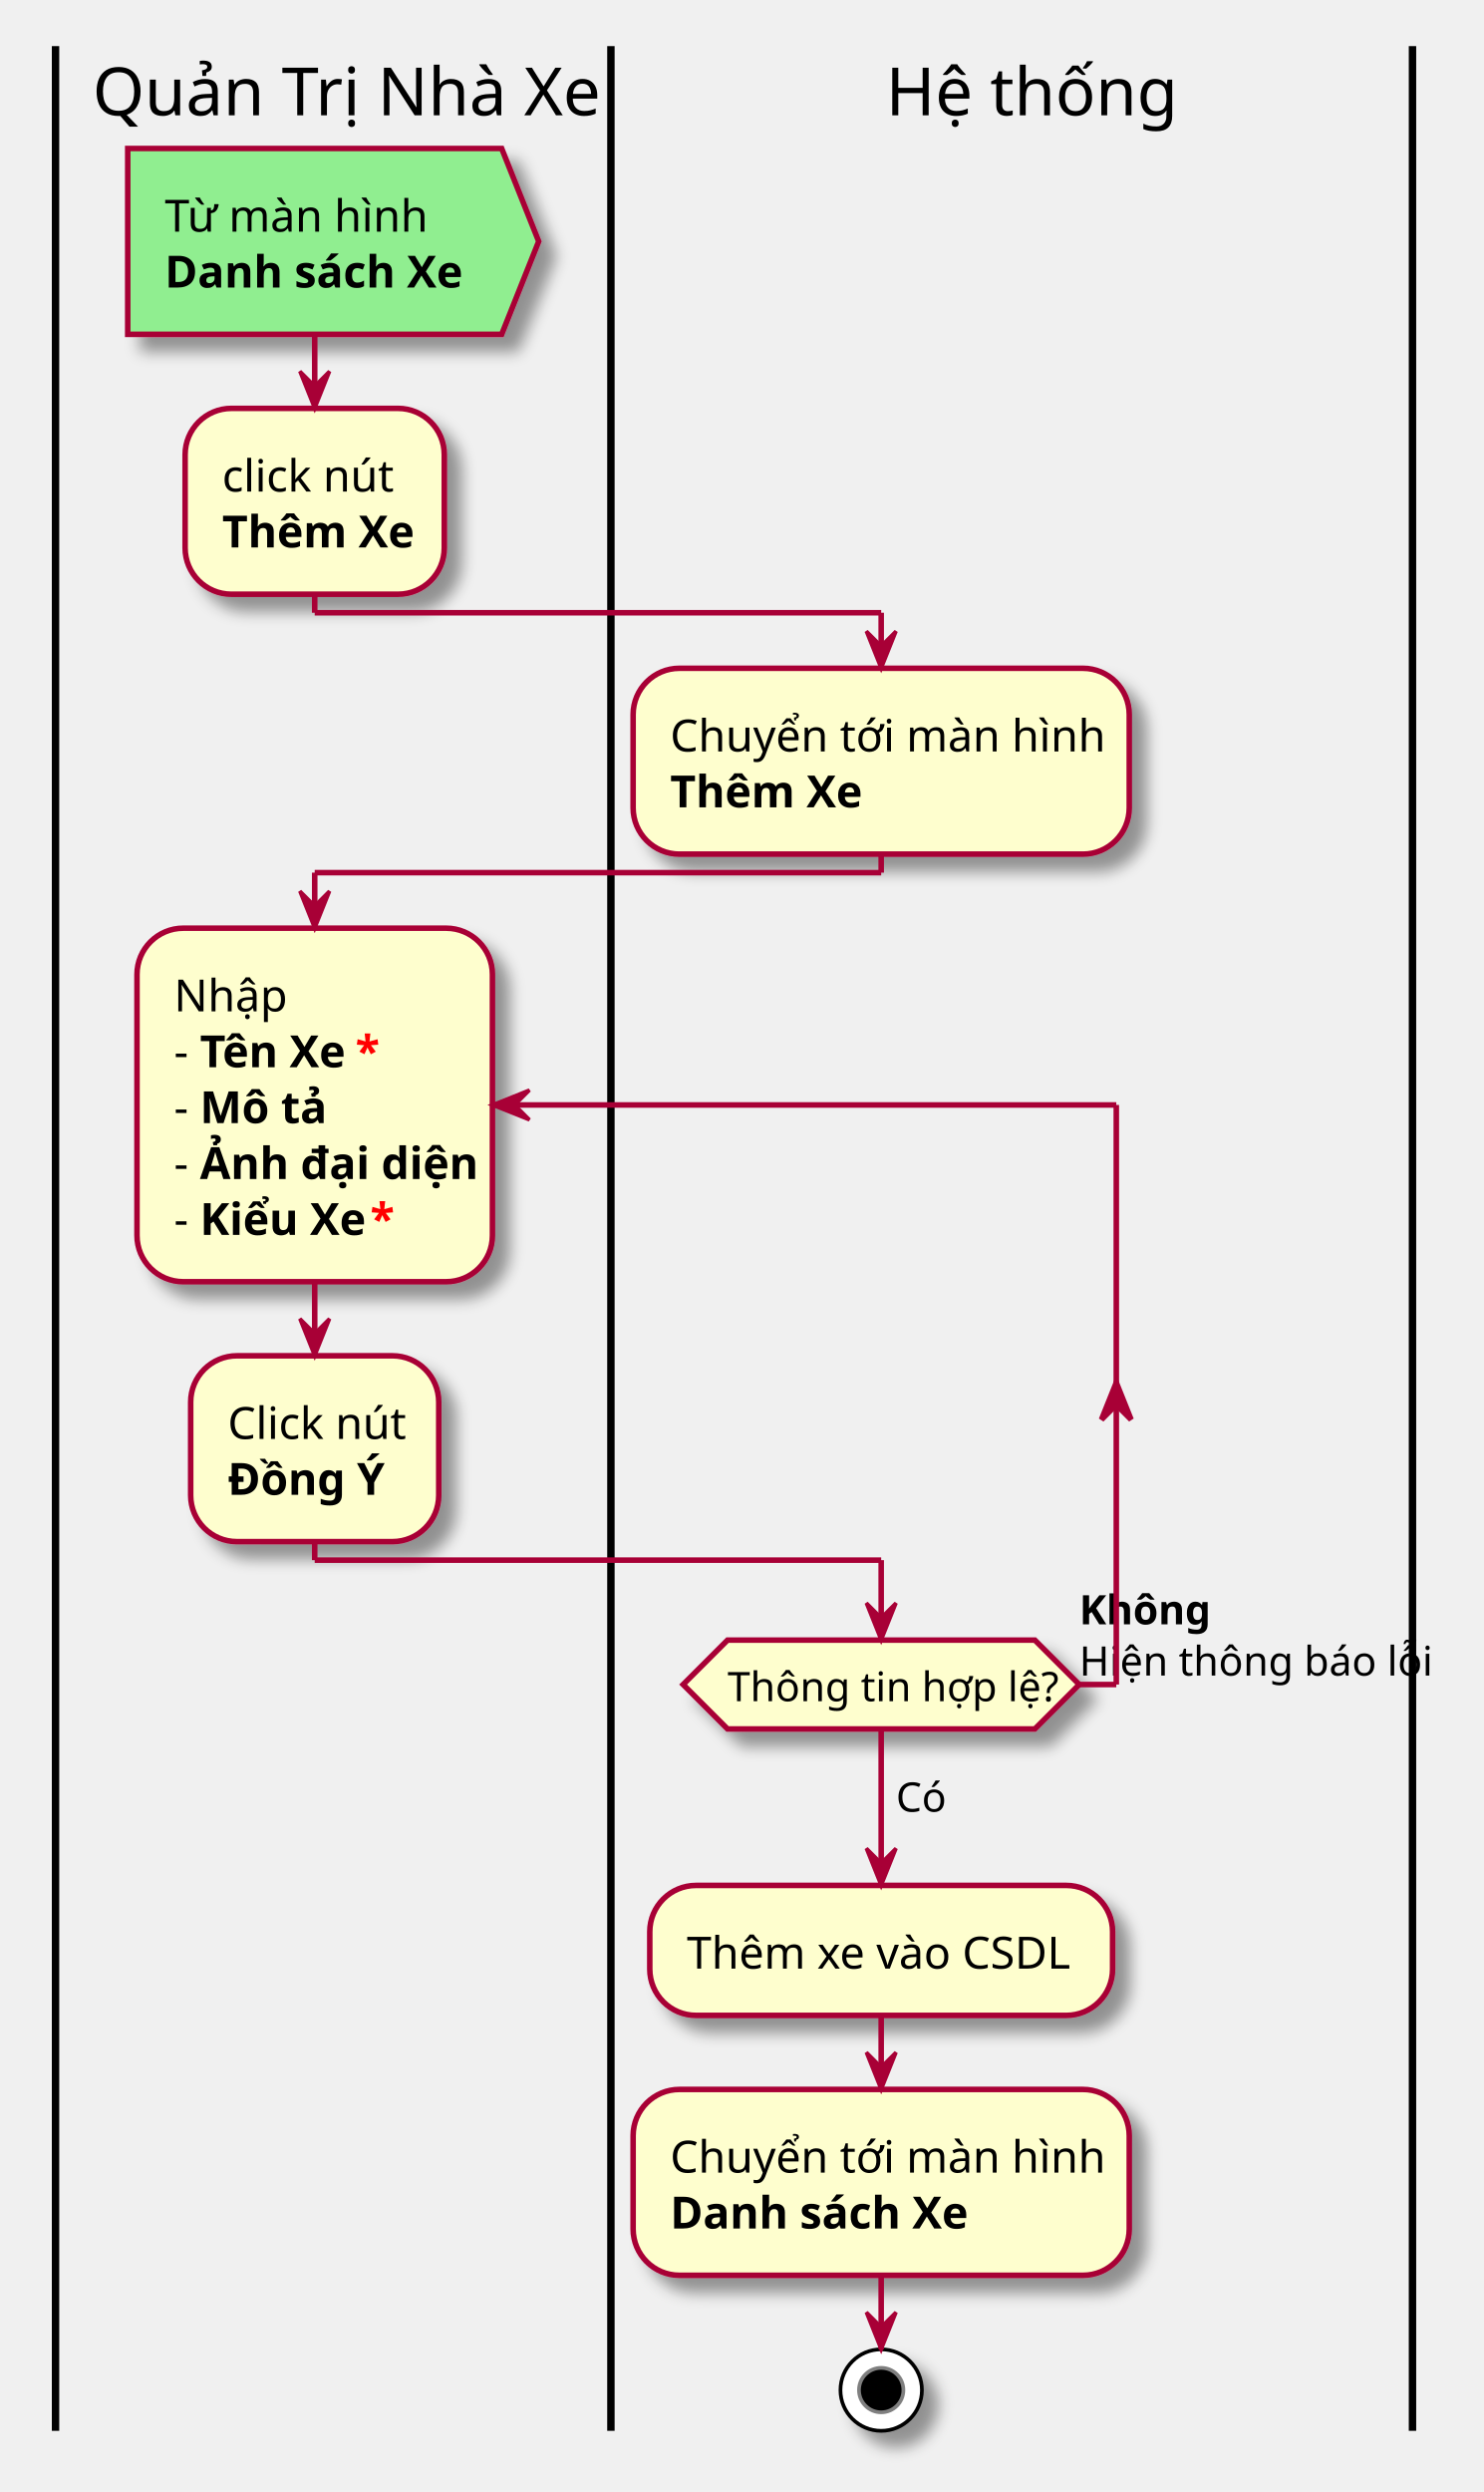
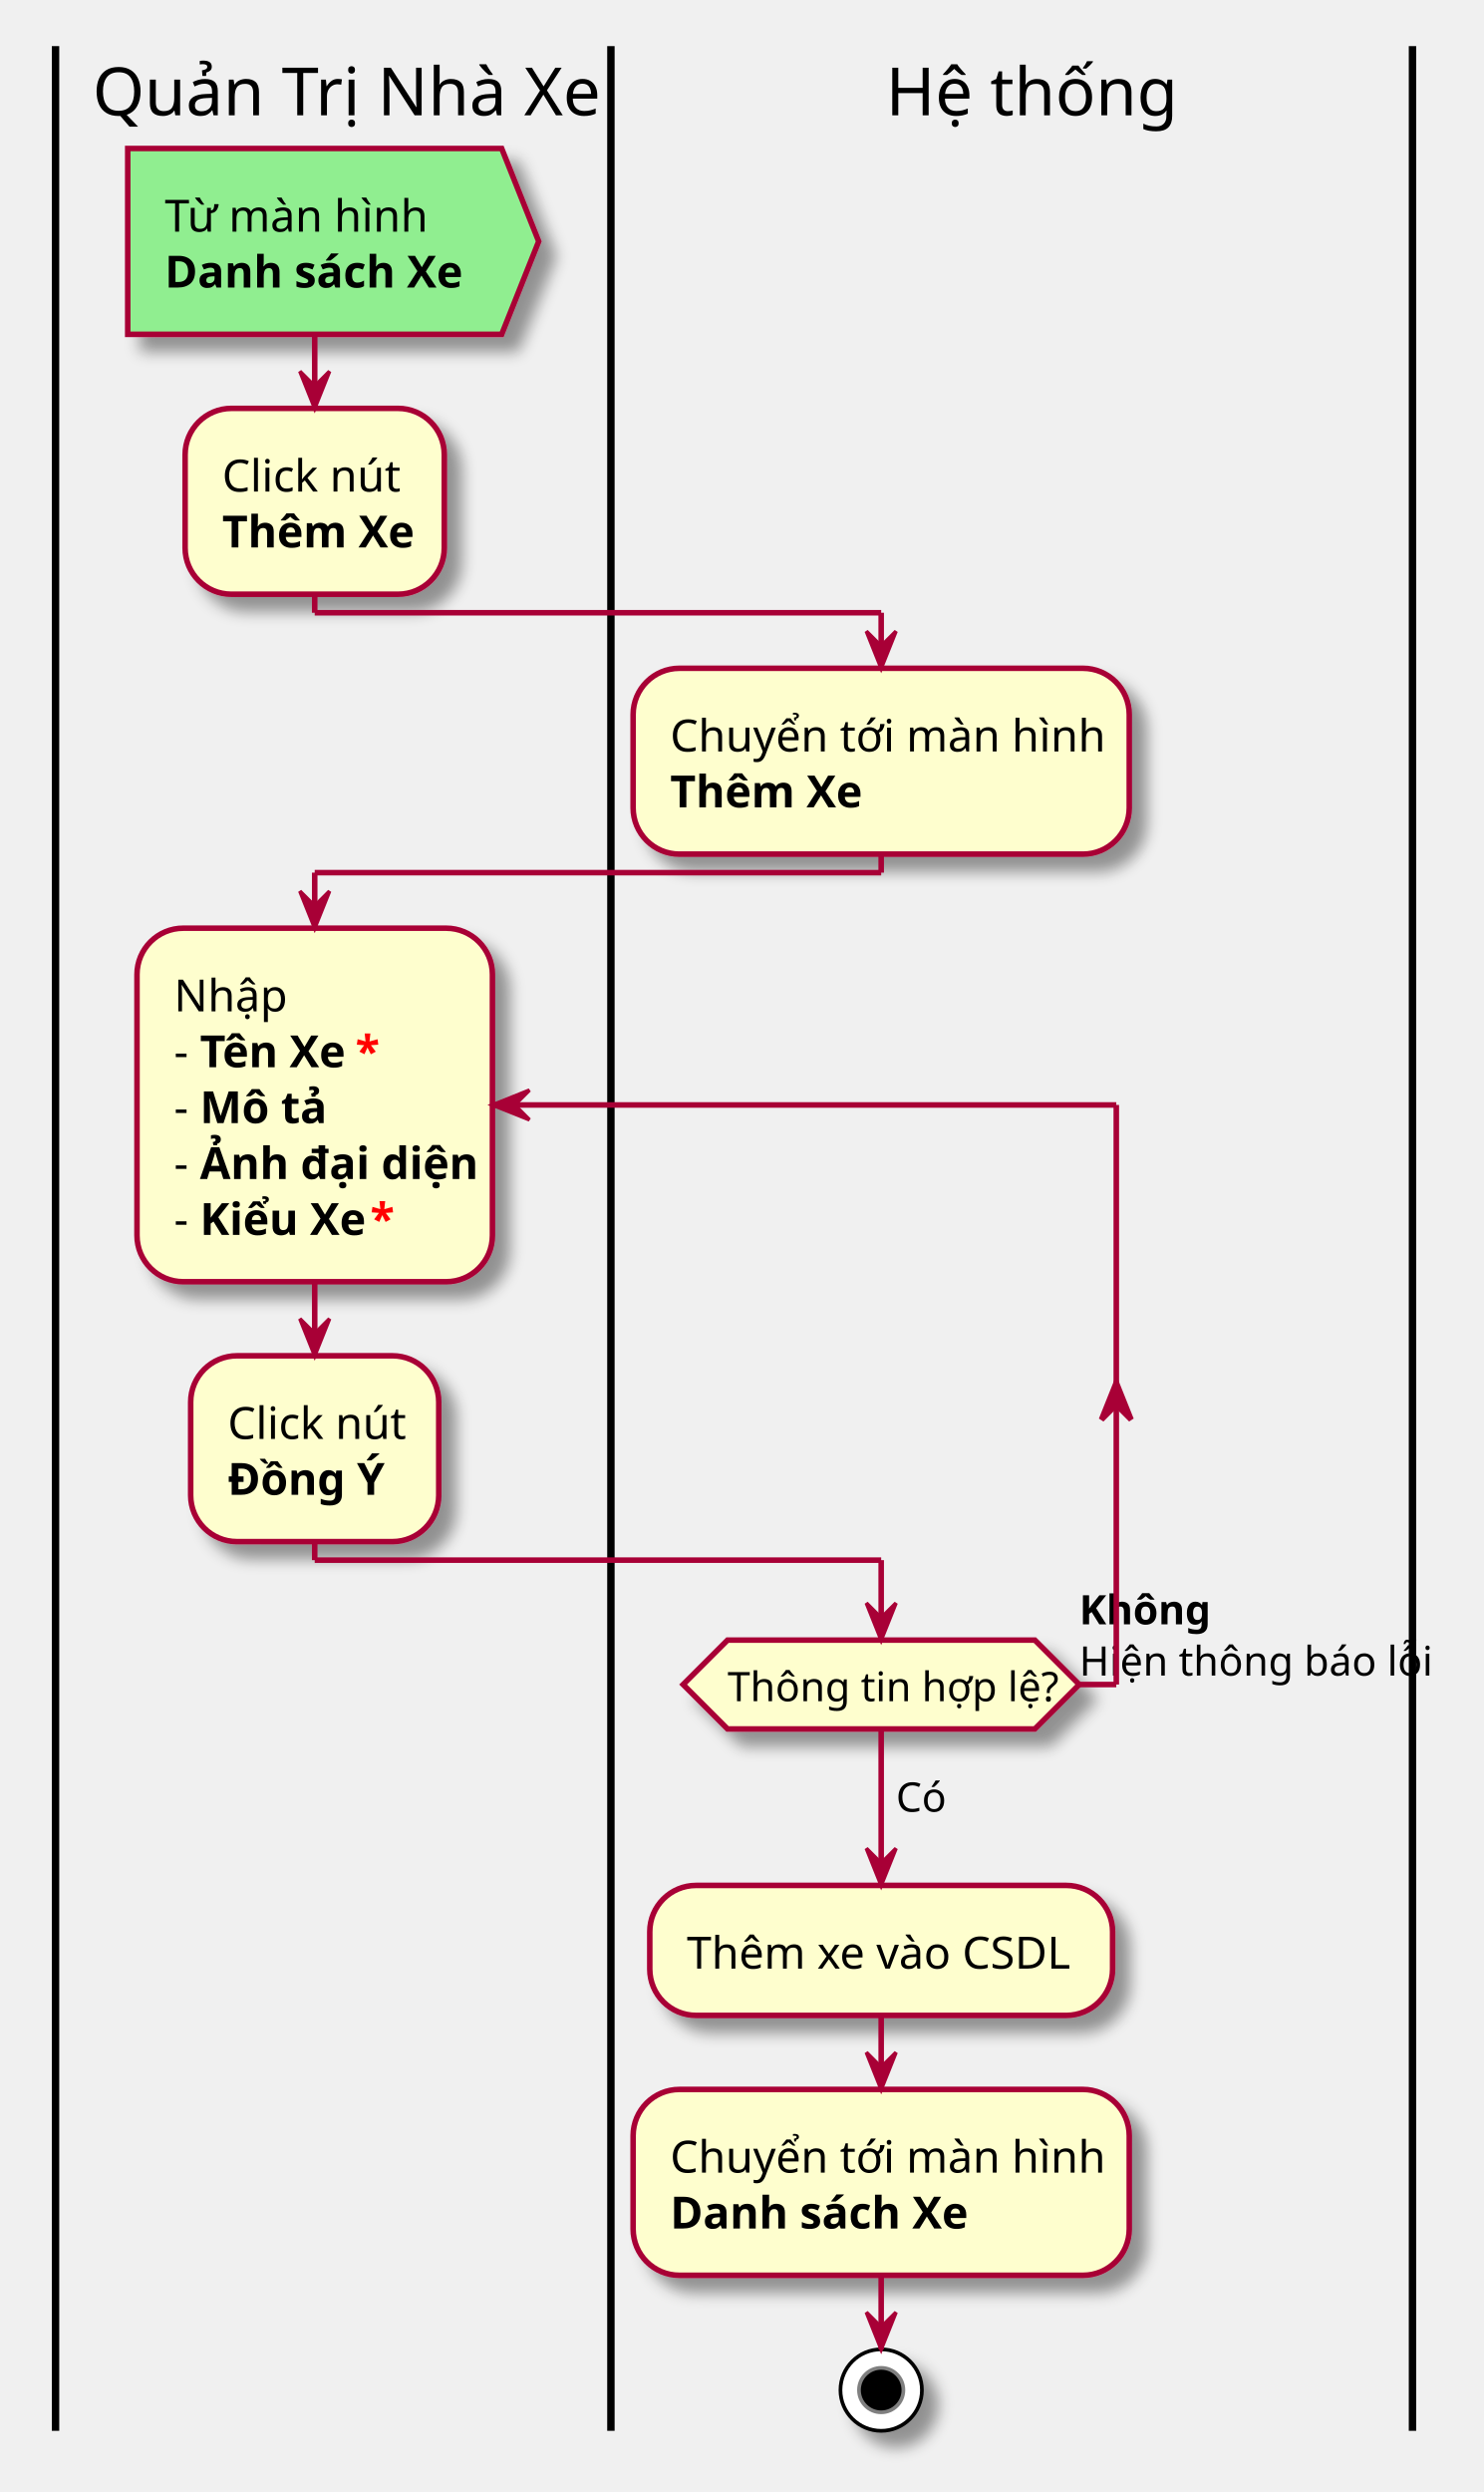
<svg xmlns="http://www.w3.org/2000/svg" contentScriptType="application/ecmascript" contentStyleType="text/css" height="1402.083px" preserveAspectRatio="none" style="width:835px;height:1402px;" version="1.1" viewBox="0 0 835 1402" width="835.417px" zoomAndPan="magnify">
  <defs>
-     <filter height="300%" id="f15v4gt61d3oqf" width="300%" x="-1" y="-1">
+     <filter height="300%" id="f12qqyxgea3f2v" width="300%" x="-1" y="-1">
      <feGaussianBlur result="blurOut" stdDeviation="4.167" />
      <feColorMatrix in="blurOut" result="blurOut2" type="matrix" values="0 0 0 0 0 0 0 0 0 0 0 0 0 0 0 0 0 0 .4 0" />
      <feOffset dx="8.333" dy="8.333" in="blurOut2" result="blurOut3" />
      <feBlend in="SourceGraphic" in2="blurOut3" mode="normal" />
    </filter>
  </defs>
  <g>
-     <polygon fill="#90EE90" filter="url(#f15v4gt61d3oqf)" points="71.875,83.533,282.292,83.533,303.125,135.811,282.292,188.09,71.875,188.09" style="stroke:#A80036;stroke-width:3.125;" />
+     <polygon fill="#90EE90" filter="url(#f12qqyxgea3f2v)" points="71.875,83.533,282.292,83.533,303.125,135.811,282.292,188.09,71.875,188.09" style="stroke:#A80036;stroke-width:3.125;" />
    <text fill="#000000" font-family="sans-serif" font-size="25" lengthAdjust="spacing" textLength="145.833" x="92.708" y="130.318">Từ màn hình</text>
    <text fill="#000000" font-family="sans-serif" font-size="25" font-weight="bold" lengthAdjust="spacing" textLength="162.5" x="92.708" y="161.763">Danh sách Xe</text>
    <text fill="#000000" font-family="sans-serif" font-size="25" lengthAdjust="spacing" textLength="0" x="261.458" y="161.763" />
-     <rect fill="#FEFECE" filter="url(#f15v4gt61d3oqf)" height="104.557" rx="26.042" ry="26.042" style="stroke:#A80036;stroke-width:3.125;" width="145.833" x="104.167" y="229.757" />
-     <text fill="#000000" font-family="sans-serif" font-size="25" lengthAdjust="spacing" textLength="91.667" x="125" y="276.542">click nút</text>
+     <rect fill="#FEFECE" filter="url(#f12qqyxgea3f2v)" height="104.557" rx="26.042" ry="26.042" style="stroke:#A80036;stroke-width:3.125;" width="145.833" x="104.167" y="229.757" />
+     <text fill="#000000" font-family="sans-serif" font-size="25" lengthAdjust="spacing" textLength="97.917" x="125" y="276.542">Click nút</text>
    <text fill="#000000" font-family="sans-serif" font-size="25" font-weight="bold" lengthAdjust="spacing" textLength="104.167" x="125" y="307.988">Thêm Xe</text>
-     <rect fill="#FEFECE" filter="url(#f15v4gt61d3oqf)" height="104.557" rx="26.042" ry="26.042" style="stroke:#A80036;stroke-width:3.125;" width="139.583" x="107.292" y="762.764" />
+     <rect fill="#FEFECE" filter="url(#f12qqyxgea3f2v)" height="104.557" rx="26.042" ry="26.042" style="stroke:#A80036;stroke-width:3.125;" width="139.583" x="107.292" y="762.764" />
    <text fill="#000000" font-family="sans-serif" font-size="25" lengthAdjust="spacing" textLength="97.917" x="128.125" y="809.55">Click nút</text>
    <text fill="#000000" font-family="sans-serif" font-size="25" font-weight="bold" lengthAdjust="spacing" textLength="83.333" x="128.125" y="840.995">Đồng Ý</text>
-     <rect fill="#FEFECE" filter="url(#f15v4gt61d3oqf)" height="198.893" rx="26.042" ry="26.042" style="stroke:#A80036;stroke-width:3.125;" width="200" x="77.083" y="522.205" />
+     <rect fill="#FEFECE" filter="url(#f12qqyxgea3f2v)" height="198.893" rx="26.042" ry="26.042" style="stroke:#A80036;stroke-width:3.125;" width="200" x="77.083" y="522.205" />
    <text fill="#000000" font-family="sans-serif" font-size="25" lengthAdjust="spacing" textLength="62.5" x="97.917" y="568.99">Nhập</text>
    <text fill="#000000" font-family="sans-serif" font-size="25" lengthAdjust="spacing" textLength="8.333" x="97.917" y="600.435">-</text>
    <text fill="#000000" font-family="sans-serif" font-size="25" font-weight="bold" lengthAdjust="spacing" textLength="81.25" x="112.5" y="600.435">Tên Xe</text>
    <text fill="#FF0000" font-family="sans-serif" font-size="25" font-weight="bold" lengthAdjust="spacing" textLength="10.417" x="200" y="600.435">*</text>
    <text fill="#000000" font-family="sans-serif" font-size="25" lengthAdjust="spacing" textLength="8.333" x="97.917" y="631.881">-</text>
    <text fill="#000000" font-family="sans-serif" font-size="25" font-weight="bold" lengthAdjust="spacing" textLength="64.583" x="112.5" y="631.881">Mô tả</text>
    <text fill="#000000" font-family="sans-serif" font-size="25" lengthAdjust="spacing" textLength="8.333" x="97.917" y="663.326">-</text>
    <text fill="#000000" font-family="sans-serif" font-size="25" font-weight="bold" lengthAdjust="spacing" textLength="143.75" x="112.5" y="663.326">Ảnh đại diện</text>
    <text fill="#000000" font-family="sans-serif" font-size="25" lengthAdjust="spacing" textLength="8.333" x="97.917" y="694.771">-</text>
    <text fill="#000000" font-family="sans-serif" font-size="25" font-weight="bold" lengthAdjust="spacing" textLength="89.583" x="112.5" y="694.771">Kiểu Xe</text>
    <text fill="#FF0000" font-family="sans-serif" font-size="25" font-weight="bold" lengthAdjust="spacing" textLength="10.417" x="208.333" y="694.771">*</text>
    <line style="stroke:#000000;stroke-width:4.167;" x1="31.25" x2="31.25" y1="25.948" y2="1367.578" />
-     <rect fill="#FEFECE" filter="url(#f15v4gt61d3oqf)" height="104.557" rx="26.042" ry="26.042" style="stroke:#A80036;stroke-width:3.125;" width="279.167" x="356.25" y="375.981" />
+     <rect fill="#FEFECE" filter="url(#f12qqyxgea3f2v)" height="104.557" rx="26.042" ry="26.042" style="stroke:#A80036;stroke-width:3.125;" width="279.167" x="356.25" y="375.981" />
    <text fill="#000000" font-family="sans-serif" font-size="25" lengthAdjust="spacing" textLength="237.5" x="377.083" y="422.766">Chuyển tới màn hình</text>
    <text fill="#000000" font-family="sans-serif" font-size="25" font-weight="bold" lengthAdjust="spacing" textLength="104.167" x="377.083" y="454.211">Thêm Xe</text>
-     <polygon fill="#FEFECE" filter="url(#f15v4gt61d3oqf)" points="409.375,922.715,582.292,922.715,607.292,947.715,582.292,972.715,409.375,972.715,384.375,947.715,409.375,922.715" style="stroke:#A80036;stroke-width:3.125;" />
+     <polygon fill="#FEFECE" filter="url(#f12qqyxgea3f2v)" points="409.375,922.715,582.292,922.715,607.292,947.715,582.292,972.715,409.375,972.715,384.375,947.715,409.375,922.715" style="stroke:#A80036;stroke-width:3.125;" />
    <text fill="#000000" font-family="sans-serif" font-size="22.917" lengthAdjust="spacing" textLength="172.917" x="409.375" y="957.092">Thông tin hợp lệ?</text>
    <text fill="#000000" font-family="sans-serif" font-size="22.917" font-weight="bold" lengthAdjust="spacing" textLength="72.917" x="607.292" y="913.855">Không</text>
    <text fill="#000000" font-family="sans-serif" font-size="22.917" lengthAdjust="spacing" textLength="177.083" x="607.292" y="942.68">Hiện thông báo lỗi</text>
-     <rect fill="#FEFECE" filter="url(#f15v4gt61d3oqf)" height="73.112" rx="26.042" ry="26.042" style="stroke:#A80036;stroke-width:3.125;" width="260.417" x="365.625" y="1060.742" />
+     <rect fill="#FEFECE" filter="url(#f12qqyxgea3f2v)" height="73.112" rx="26.042" ry="26.042" style="stroke:#A80036;stroke-width:3.125;" width="260.417" x="365.625" y="1060.742" />
    <text fill="#000000" font-family="sans-serif" font-size="25" lengthAdjust="spacing" textLength="218.75" x="386.458" y="1107.528">Thêm xe vào CSDL</text>
-     <rect fill="#FEFECE" filter="url(#f15v4gt61d3oqf)" height="104.557" rx="26.042" ry="26.042" style="stroke:#A80036;stroke-width:3.125;" width="279.167" x="356.25" y="1175.521" />
+     <rect fill="#FEFECE" filter="url(#f12qqyxgea3f2v)" height="104.557" rx="26.042" ry="26.042" style="stroke:#A80036;stroke-width:3.125;" width="279.167" x="356.25" y="1175.521" />
    <text fill="#000000" font-family="sans-serif" font-size="25" lengthAdjust="spacing" textLength="237.5" x="377.083" y="1222.306">Chuyển tới màn hình</text>
    <text fill="#000000" font-family="sans-serif" font-size="25" font-weight="bold" lengthAdjust="spacing" textLength="162.5" x="377.083" y="1253.752">Danh sách Xe</text>
-     <ellipse cx="495.833" cy="1344.661" fill="#FFFFFF" filter="url(#f15v4gt61d3oqf)" rx="22.917" ry="22.917" style="stroke:#000000;stroke-width:2.083;" />
+     <ellipse cx="495.833" cy="1344.661" fill="#FFFFFF" filter="url(#f12qqyxgea3f2v)" rx="22.917" ry="22.917" style="stroke:#000000;stroke-width:2.083;" />
    <ellipse cx="495.833" cy="1344.661" fill="#000000" rx="12.5" ry="12.5" style="stroke:#7F7F7F;stroke-width:2.083;" />
    <line style="stroke:#000000;stroke-width:4.167;" x1="343.75" x2="343.75" y1="25.948" y2="1367.578" />
    <line style="stroke:#000000;stroke-width:4.167;" x1="794.792" x2="794.792" y1="25.948" y2="1367.578" />
    <line style="stroke:#A80036;stroke-width:3.125;" x1="177.083" x2="177.083" y1="188.09" y2="229.757" />
    <polygon fill="#A80036" points="168.75,208.923,177.083,229.757,185.417,208.923,177.083,217.257" style="stroke:#A80036;stroke-width:2.083;" />
    <line style="stroke:#A80036;stroke-width:3.125;" x1="177.083" x2="177.083" y1="721.098" y2="762.764" />
    <polygon fill="#A80036" points="168.75,741.931,177.083,762.764,185.417,741.931,177.083,750.264" style="stroke:#A80036;stroke-width:2.083;" />
    <line style="stroke:#A80036;stroke-width:3.125;" x1="495.833" x2="495.833" y1="972.715" y2="1060.742" />
    <polygon fill="#A80036" points="487.5,1039.909,495.833,1060.742,504.167,1039.909,495.833,1048.242" style="stroke:#A80036;stroke-width:2.083;" />
    <text fill="#000000" font-family="sans-serif" font-size="22.917" lengthAdjust="spacing" textLength="27.083" x="504.167" y="1019.249">Có</text>
    <line style="stroke:#A80036;stroke-width:3.125;" x1="495.833" x2="495.833" y1="1133.854" y2="1175.521" />
    <polygon fill="#A80036" points="487.5,1154.688,495.833,1175.521,504.167,1154.688,495.833,1163.021" style="stroke:#A80036;stroke-width:2.083;" />
    <line style="stroke:#A80036;stroke-width:3.125;" x1="495.833" x2="495.833" y1="1280.078" y2="1321.745" />
    <polygon fill="#A80036" points="487.5,1300.911,495.833,1321.745,504.167,1300.911,495.833,1309.245" style="stroke:#A80036;stroke-width:2.083;" />
    <line style="stroke:#A80036;stroke-width:3.125;" x1="177.083" x2="177.083" y1="334.314" y2="344.731" />
    <line style="stroke:#A80036;stroke-width:3.125;" x1="177.083" x2="495.833" y1="344.731" y2="344.731" />
    <line style="stroke:#A80036;stroke-width:3.125;" x1="495.833" x2="495.833" y1="344.731" y2="375.981" />
    <polygon fill="#A80036" points="487.5,355.147,495.833,375.981,504.167,355.147,495.833,363.481" style="stroke:#A80036;stroke-width:2.083;" />
    <line style="stroke:#A80036;stroke-width:3.125;" x1="607.292" x2="628.125" y1="947.715" y2="947.715" />
    <polygon fill="#A80036" points="619.792,798.653,628.125,777.82,636.458,798.653,628.125,790.32" style="stroke:#A80036;stroke-width:3.125;" />
    <line style="stroke:#A80036;stroke-width:3.125;" x1="628.125" x2="628.125" y1="621.651" y2="947.715" />
    <line style="stroke:#A80036;stroke-width:3.125;" x1="628.125" x2="277.083" y1="621.651" y2="621.651" />
    <polygon fill="#A80036" points="297.917,613.318,277.083,621.651,297.917,629.985,289.583,621.651" style="stroke:#A80036;stroke-width:2.083;" />
    <line style="stroke:#A80036;stroke-width:3.125;" x1="177.083" x2="177.083" y1="867.322" y2="877.738" />
    <line style="stroke:#A80036;stroke-width:3.125;" x1="177.083" x2="495.833" y1="877.738" y2="877.738" />
    <line style="stroke:#A80036;stroke-width:3.125;" x1="495.833" x2="495.833" y1="877.738" y2="922.715" />
    <polygon fill="#A80036" points="487.5,901.882,495.833,922.715,504.167,901.882,495.833,910.215" style="stroke:#A80036;stroke-width:2.083;" />
    <line style="stroke:#A80036;stroke-width:3.125;" x1="495.833" x2="495.833" y1="480.538" y2="490.955" />
    <line style="stroke:#A80036;stroke-width:3.125;" x1="495.833" x2="177.083" y1="490.955" y2="490.955" />
    <line style="stroke:#A80036;stroke-width:3.125;" x1="177.083" x2="177.083" y1="490.955" y2="522.205" />
    <polygon fill="#A80036" points="168.75,501.371,177.083,522.205,185.417,501.371,177.083,509.705" style="stroke:#A80036;stroke-width:2.083;" />
    <text fill="#000000" font-family="sans-serif" font-size="37.5" lengthAdjust="spacing" textLength="281.25" x="52.083" y="64.876">Quản Trị Nhà Xe</text>
    <text fill="#000000" font-family="sans-serif" font-size="37.5" lengthAdjust="spacing" textLength="152.083" x="498.438" y="64.876">Hệ thống</text>
  </g>
</svg>
